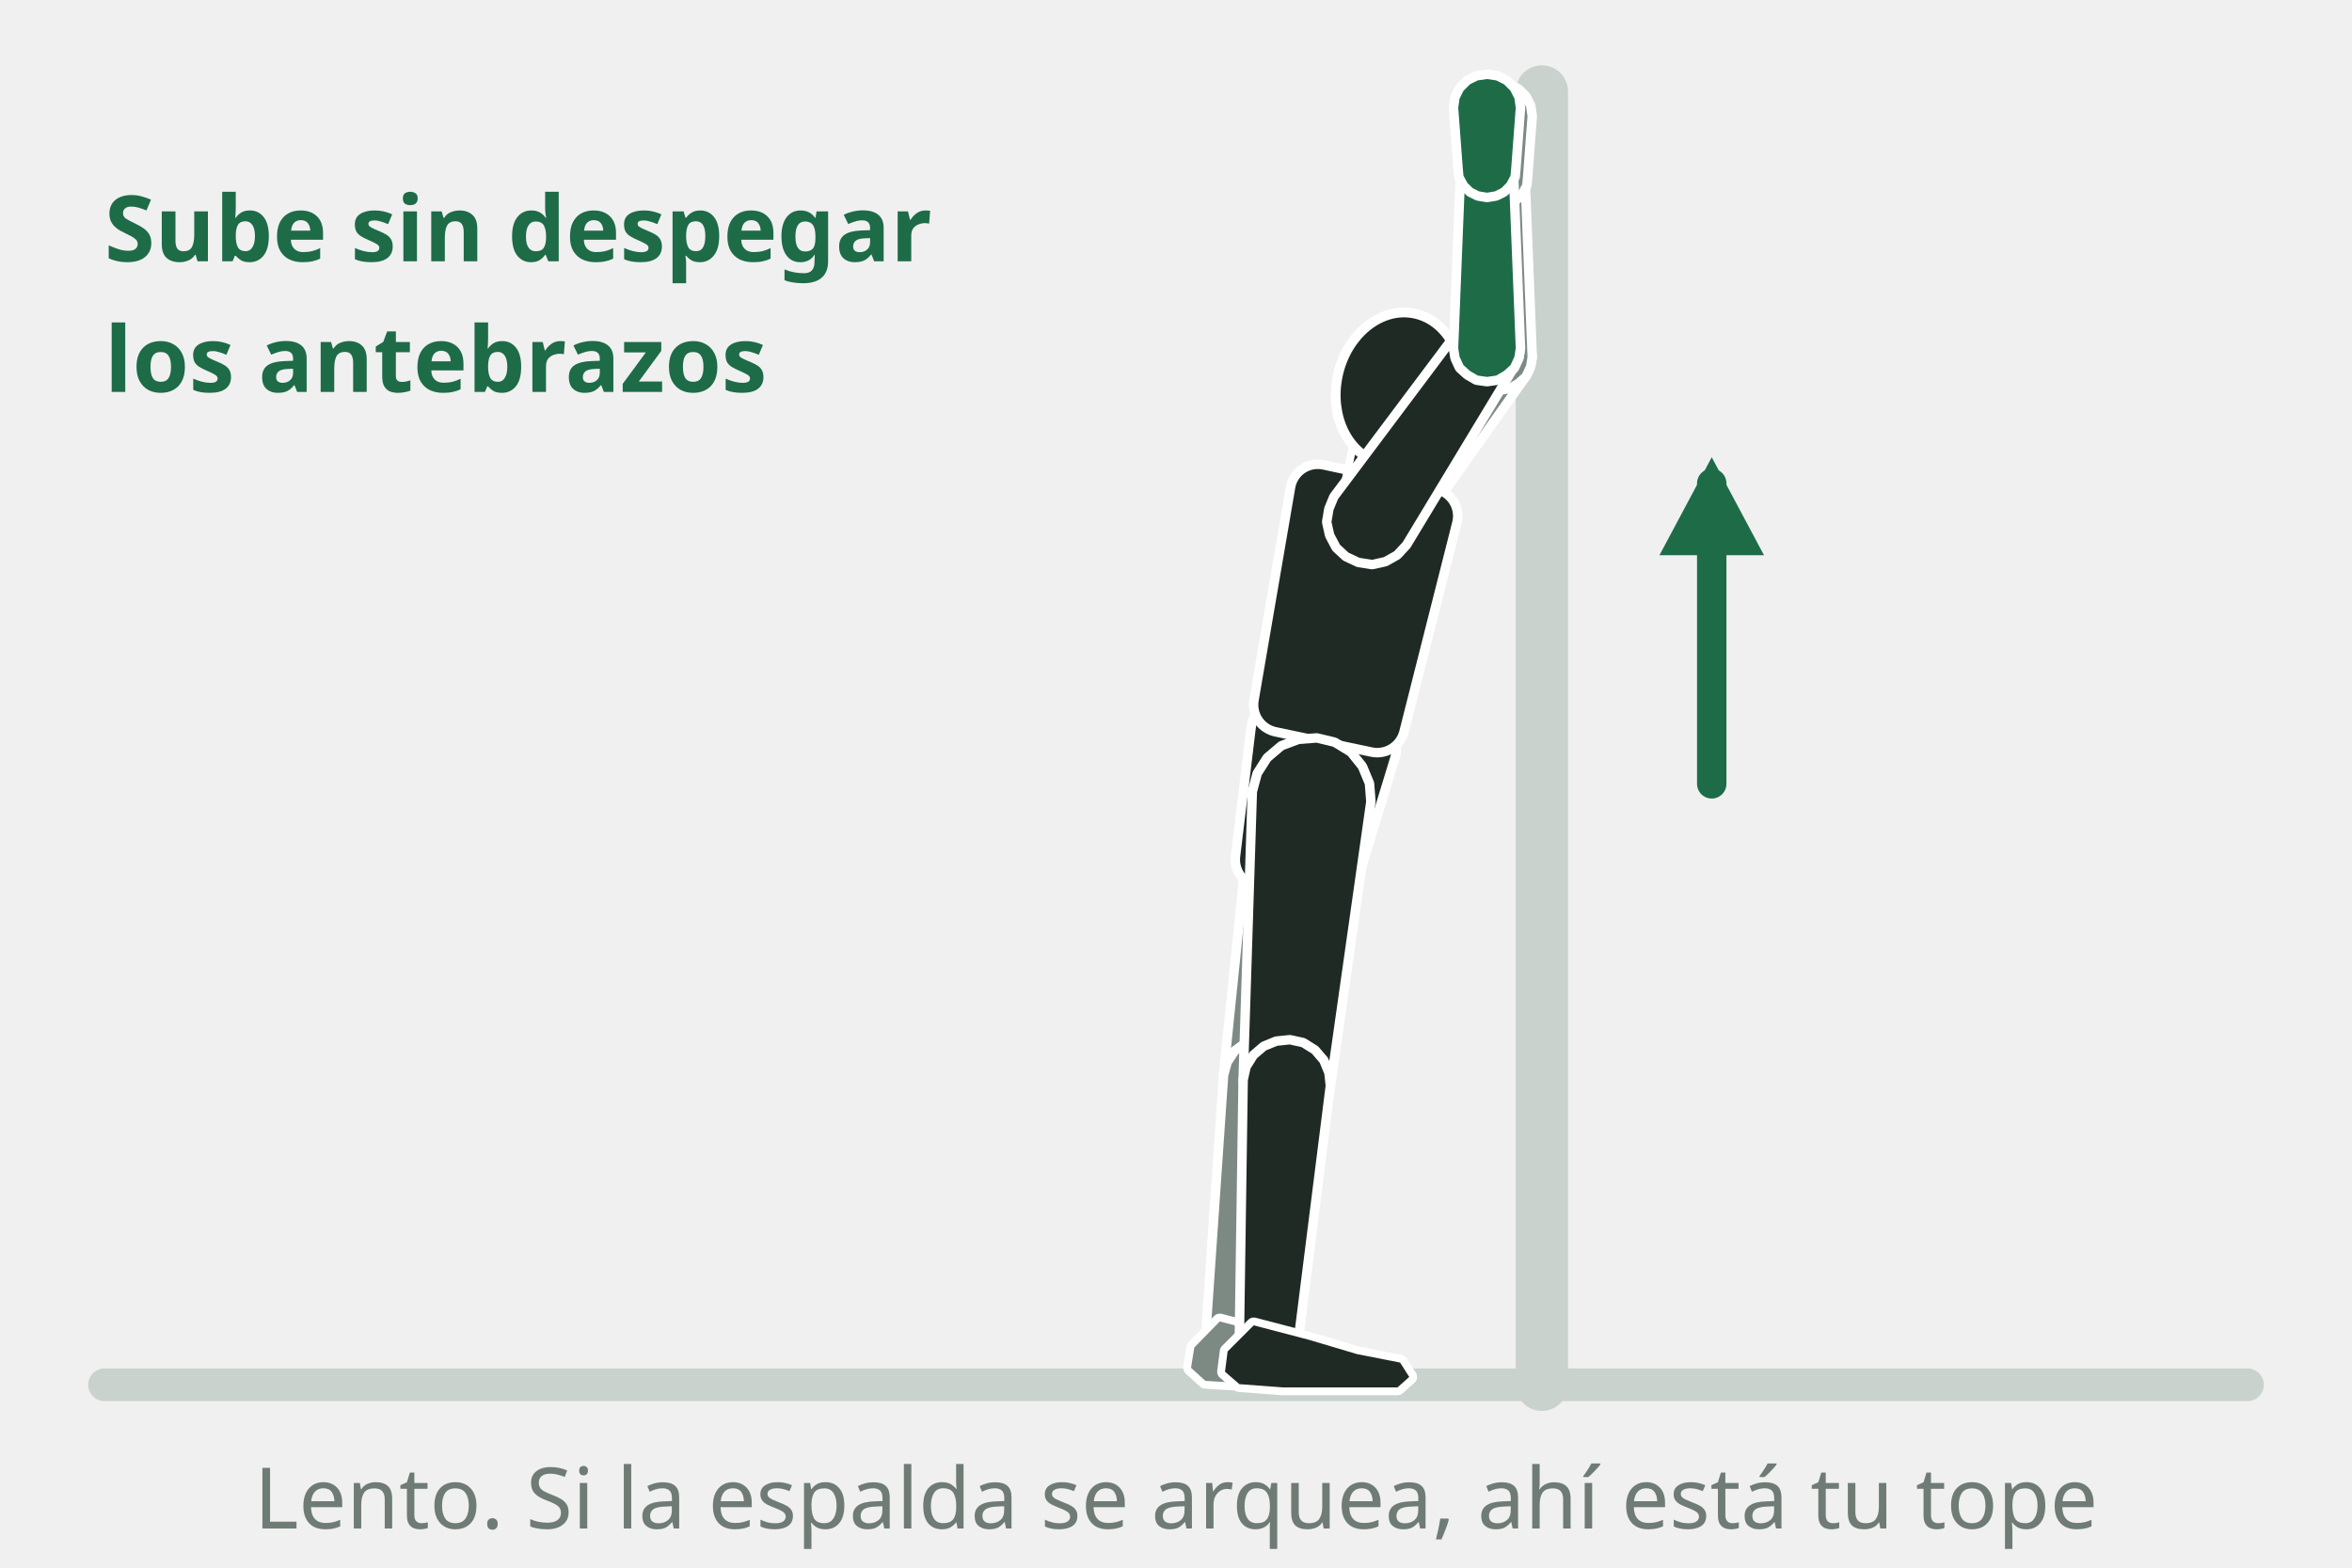
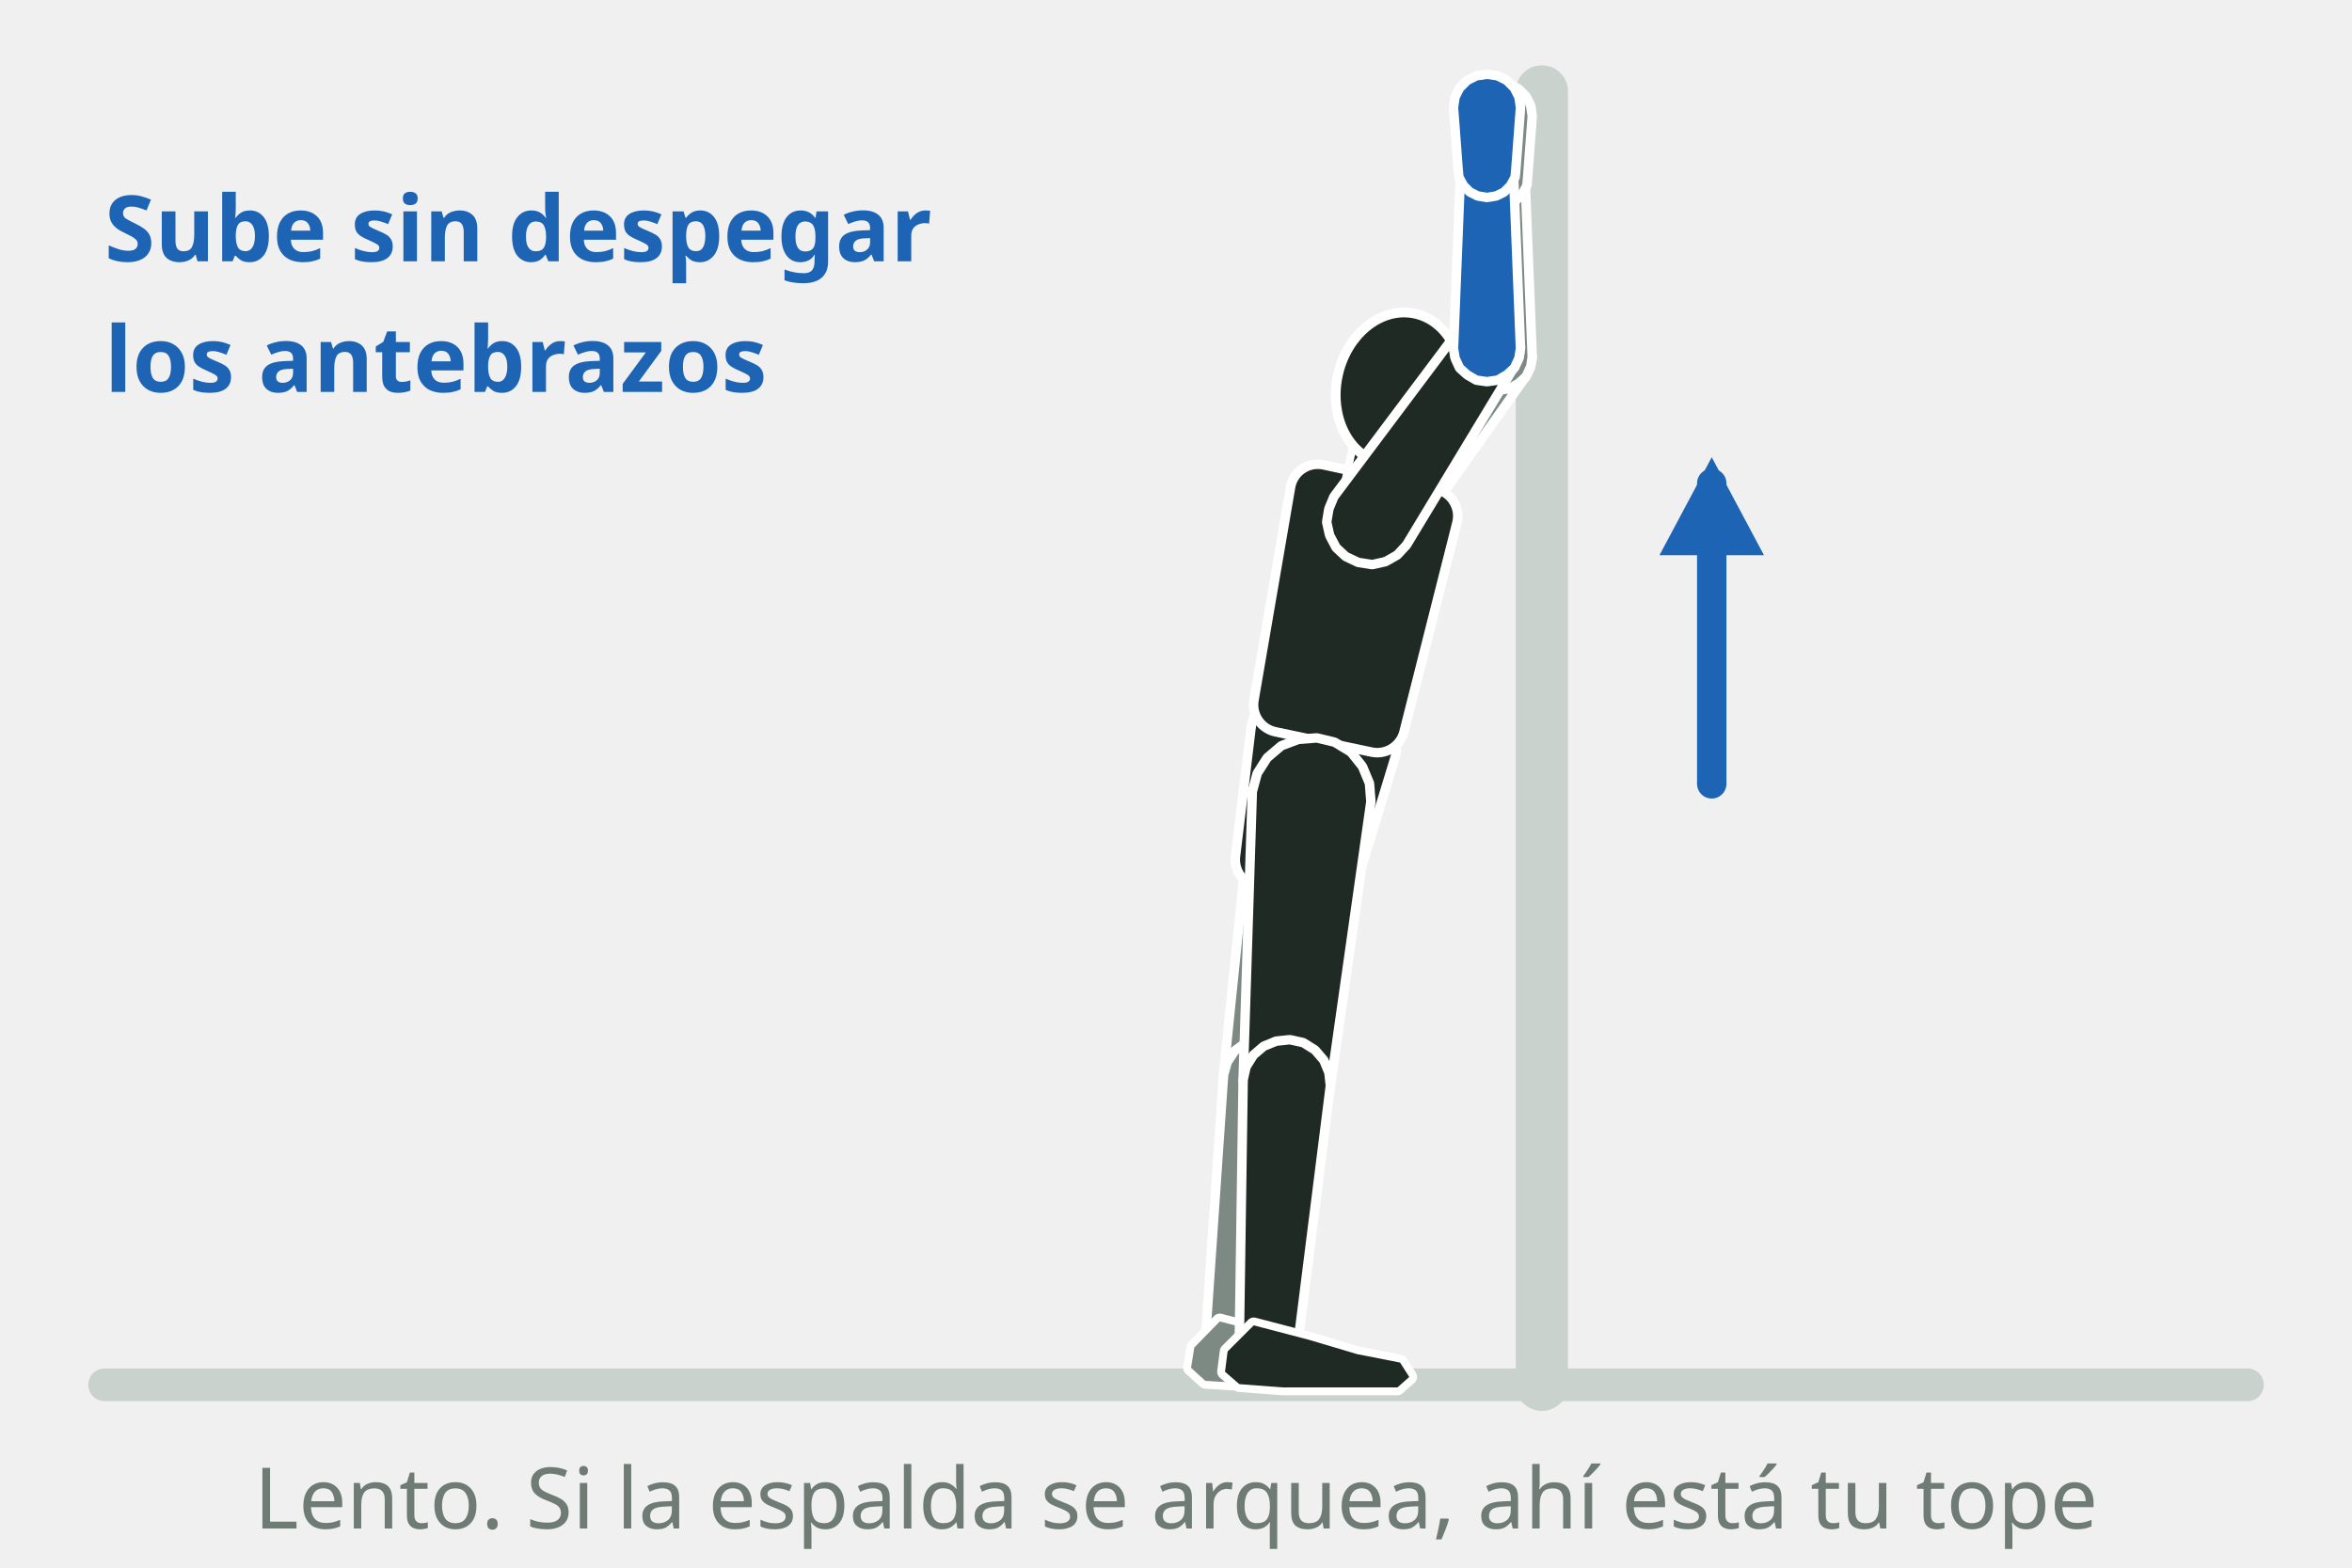
<svg xmlns="http://www.w3.org/2000/svg" viewBox="0 0 360 240" width="360" height="240" role="img" aria-label="Los antebrazos suben por la pared sin despegarse">
  <style>
-     .izq { font: 700 14px system-ui, sans-serif; fill: #1E6B48; text-anchor: start }
-     .der { font: 700 14px system-ui, sans-serif; fill: #1E6B48; text-anchor: end }
-     .cen { font: 700 14px system-ui, sans-serif; fill: #1E6B48; text-anchor: middle }
+     .izq { font: 700 14px system-ui, sans-serif; fill: #1D64B5; text-anchor: start }
+     .der { font: 700 14px system-ui, sans-serif; fill: #1D64B5; text-anchor: end }
+     .cen { font: 700 14px system-ui, sans-serif; fill: #1D64B5; text-anchor: middle }
    .mal { font: 700 14px system-ui, sans-serif; fill: #c4634f; text-anchor: middle }
    .pie { font: 400 13px system-ui, sans-serif; fill: #6f7c75; text-anchor: middle }
  </style>
  <line x1="16" y1="212" x2="344" y2="212" stroke="#c9d2cc" stroke-width="5" stroke-linecap="round" />
  <line x1="236" y1="14" x2="236" y2="212" stroke="#c9d2cc" stroke-width="8" stroke-linecap="round" />
  <path d="M188.0 164.5 L188.0 166.4 L188.6 168.2 L189.7 169.7 L191.2 170.8 L193.0 171.3 L194.8 171.3 L196.6 170.8 L198.1 169.7 L199.2 168.2 L199.8 166.4 L209.0 123.3 L209.0 120.7 L208.2 118.2 L206.7 116.1 L204.6 114.6 L202.1 113.7 L199.5 113.7 L197.0 114.6 L194.9 116.1 L193.3 118.2 L192.5 120.7 Z" fill="#ffffff" stroke="#ffffff" stroke-width="2.9" stroke-linejoin="round" />
  <path d="M188.0 164.5 L188.0 166.4 L188.6 168.2 L189.7 169.7 L191.2 170.8 L193.0 171.3 L194.8 171.3 L196.6 170.8 L198.1 169.7 L199.2 168.2 L199.8 166.4 L209.0 123.3 L209.0 120.7 L208.2 118.2 L206.7 116.1 L204.6 114.6 L202.1 113.7 L199.5 113.7 L197.0 114.6 L194.9 116.1 L193.3 118.2 L192.5 120.7 Z" fill="#7c8a83" />
  <path d="M185.2 205.4 L185.3 206.6 L185.7 207.7 L186.4 208.6 L187.3 209.2 L188.5 209.6 L189.6 209.5 L190.7 209.1 L191.7 208.4 L192.3 207.4 L192.6 206.3 L199.8 166.2 L199.7 164.3 L199.1 162.6 L197.9 161.1 L196.4 160.1 L194.6 159.6 L192.8 159.6 L191.0 160.3 L189.5 161.4 L188.5 162.9 L188.0 164.7 Z" fill="#ffffff" stroke="#ffffff" stroke-width="2.9" stroke-linejoin="round" />
  <path d="M185.2 205.4 L185.3 206.6 L185.7 207.7 L186.4 208.6 L187.3 209.2 L188.5 209.6 L189.6 209.5 L190.7 209.1 L191.7 208.4 L192.3 207.4 L192.6 206.3 L199.8 166.2 L199.7 164.3 L199.1 162.6 L197.9 161.1 L196.4 160.1 L194.6 159.6 L192.8 159.6 L191.0 160.3 L189.5 161.4 L188.5 162.9 L188.0 164.7 Z" fill="#7c8a83" />
  <path d="M186.7 202.3 L195.1 204.5 L202.6 206.7 L209.2 208.1 L210.5 210.3 L208.7 211.8 L191.1 211.8 L184.5 211.4 L182.3 209.4 L182.8 206.3 Z" fill="#ffffff" stroke="#ffffff" stroke-width="2.4" stroke-linejoin="round" />
  <path d="M186.7 202.3 L195.1 204.5 L202.6 206.7 L209.2 208.1 L210.5 210.3 L208.7 211.8 L191.1 211.8 L184.5 211.4 L182.3 209.4 L182.8 206.3 Z" fill="#7c8a83" />
  <path d="M232.9 57.3 L233.5 56.1 L233.8 54.7 L233.6 53.4 L233.0 52.1 L232.1 51.1 L230.9 50.4 L229.6 50.2 L228.2 50.3 L226.9 50.9 L225.9 51.9 L205.1 76.1 L204.2 77.7 L203.8 79.5 L204.1 81.4 L204.8 83.0 L206.1 84.4 L207.7 85.3 L209.6 85.7 L211.4 85.4 L213.1 84.6 L214.4 83.4 Z" fill="#ffffff" stroke="#ffffff" stroke-width="2.9" stroke-linejoin="round" />
  <path d="M232.9 57.3 L233.5 56.1 L233.8 54.7 L233.6 53.4 L233.0 52.1 L232.1 51.1 L230.9 50.4 L229.6 50.2 L228.2 50.3 L226.9 50.9 L225.9 51.9 L205.1 76.1 L204.2 77.7 L203.8 79.5 L204.1 81.4 L204.8 83.0 L206.1 84.4 L207.7 85.3 L209.6 85.7 L211.4 85.4 L213.1 84.6 L214.4 83.4 Z" fill="#7c8a83" />
  <path d="M232.7 27.1 L232.5 26.1 L232.1 25.1 L231.3 24.4 L230.4 23.9 L229.4 23.8 L228.4 23.9 L227.5 24.4 L226.7 25.1 L226.3 26.1 L226.1 27.1 L225.0 54.6 L225.2 55.9 L225.8 57.2 L226.8 58.1 L228.0 58.8 L229.4 59.0 L230.8 58.8 L232.0 58.1 L233.0 57.2 L233.6 55.9 L233.8 54.6 Z" fill="#ffffff" stroke="#ffffff" stroke-width="2.9" stroke-linejoin="round" />
  <path d="M232.7 27.1 L232.5 26.1 L232.1 25.1 L231.3 24.4 L230.4 23.9 L229.4 23.8 L228.4 23.9 L227.5 24.4 L226.7 25.1 L226.3 26.1 L226.1 27.1 L225.0 54.6 L225.2 55.9 L225.8 57.2 L226.8 58.1 L228.0 58.8 L229.4 59.0 L230.8 58.8 L232.0 58.1 L233.0 57.2 L233.6 55.9 L233.8 54.6 Z" fill="#7c8a83" />
  <path d="M233.8 17.8 L233.6 16.4 L233.0 15.2 L232.0 14.2 L230.8 13.6 L229.4 13.4 L228.0 13.6 L226.8 14.2 L225.8 15.2 L225.2 16.4 L225.0 17.8 L225.7 27.1 L225.8 28.2 L226.4 29.3 L227.2 30.1 L228.2 30.6 L229.4 30.8 L230.6 30.6 L231.6 30.1 L232.4 29.3 L233.0 28.2 L233.1 27.1 Z" fill="#ffffff" stroke="#ffffff" stroke-width="2.9" stroke-linejoin="round" />
  <path d="M233.8 17.8 L233.6 16.4 L233.0 15.2 L232.0 14.2 L230.8 13.6 L229.4 13.4 L228.0 13.6 L226.8 14.2 L225.8 15.2 L225.2 16.4 L225.0 17.8 L225.7 27.1 L225.8 28.2 L226.4 29.3 L227.2 30.1 L228.2 30.6 L229.4 30.8 L230.6 30.6 L231.6 30.1 L232.4 29.3 L233.0 28.2 L233.1 27.1 Z" fill="#7c8a83" />
  <path d="M195.7 111.8 L193.3 131.6 L203.7 133.7 L209.5 114.7 Z" fill="#ffffff" stroke="#ffffff" stroke-width="9.9" stroke-linejoin="round" />
  <path d="M195.7 111.8 L193.3 131.6 L203.7 133.7 L209.5 114.7 Z" fill="#1f2a24" stroke="#1f2a24" stroke-width="7.0" stroke-linejoin="round" />
  <path d="M201.7 75.3 L196.1 107.9 L210.8 111.0 L218.9 79.0 Z" fill="#ffffff" stroke="#ffffff" stroke-width="9.9" stroke-linejoin="round" />
  <path d="M201.7 75.3 L196.1 107.9 L210.8 111.0 L218.9 79.0 Z" fill="#1f2a24" stroke="#1f2a24" stroke-width="7.0" stroke-linejoin="round" />
  <path d="M217.0 66.9 L217.1 65.5 L216.7 64.2 L216.0 63.0 L214.9 62.1 L213.6 61.6 L212.2 61.6 L210.9 61.9 L209.7 62.7 L208.9 63.7 L208.4 65.0 L205.5 78.4 L205.5 79.7 L205.8 81.1 L206.6 82.2 L207.7 83.1 L208.9 83.6 L210.3 83.7 L211.6 83.3 L212.8 82.6 L213.7 81.5 L214.2 80.2 Z" fill="#ffffff" stroke="#ffffff" stroke-width="2.4" stroke-linejoin="round" />
  <path d="M217.0 66.9 L217.1 65.5 L216.7 64.2 L216.0 63.0 L214.9 62.1 L213.6 61.6 L212.2 61.6 L210.9 61.9 L209.7 62.7 L208.9 63.7 L208.4 65.0 L205.5 78.4 L205.5 79.7 L205.8 81.1 L206.6 82.2 L207.7 83.1 L208.9 83.6 L210.3 83.7 L211.6 83.3 L212.8 82.6 L213.7 81.5 L214.2 80.2 Z" fill="#1f2a24" />
  <ellipse cx="214.1" cy="59.5" rx="10.3" ry="12.5" fill="#ffffff" transform="rotate(12.0 214.1 59.5)" />
  <ellipse cx="214.1" cy="59.5" rx="8.8" ry="11.0" fill="#1f2a24" transform="rotate(12.0 214.1 59.5)" />
  <path d="M191.0 165.3 L191.2 167.2 L191.8 168.9 L193.0 170.3 L194.6 171.3 L196.4 171.7 L198.3 171.6 L200.0 170.9 L201.4 169.7 L202.4 168.2 L202.9 166.4 L209.1 122.7 L208.9 120.1 L207.9 117.7 L206.3 115.7 L204.0 114.3 L201.5 113.7 L198.9 113.9 L196.5 114.8 L194.5 116.5 L193.1 118.7 L192.4 121.3 Z" fill="#ffffff" stroke="#ffffff" stroke-width="2.9" stroke-linejoin="round" />
  <path d="M191.0 165.3 L191.2 167.2 L191.8 168.9 L193.0 170.3 L194.6 171.3 L196.4 171.7 L198.3 171.6 L200.0 170.9 L201.4 169.7 L202.4 168.2 L202.9 166.4 L209.1 122.7 L208.9 120.1 L207.9 117.7 L206.3 115.7 L204.0 114.3 L201.5 113.7 L198.9 113.9 L196.5 114.8 L194.5 116.5 L193.1 118.7 L192.4 121.3 Z" fill="#1f2a24" />
  <path d="M190.4 206.2 L190.5 207.3 L190.9 208.4 L191.7 209.3 L192.7 209.9 L193.8 210.2 L195.0 210.1 L196.1 209.6 L197.0 208.8 L197.6 207.8 L197.8 206.7 L202.9 166.2 L202.7 164.4 L202.0 162.7 L200.8 161.3 L199.2 160.3 L197.4 159.9 L195.5 160.1 L193.8 160.8 L192.4 162.0 L191.4 163.6 L191.0 165.4 Z" fill="#ffffff" stroke="#ffffff" stroke-width="2.9" stroke-linejoin="round" />
  <path d="M190.4 206.2 L190.5 207.3 L190.9 208.4 L191.7 209.3 L192.7 209.9 L193.8 210.2 L195.0 210.1 L196.1 209.6 L197.0 208.8 L197.6 207.8 L197.8 206.7 L202.9 166.2 L202.7 164.4 L202.0 162.7 L200.8 161.3 L199.2 160.3 L197.4 159.9 L195.5 160.1 L193.8 160.8 L192.4 162.0 L191.4 163.6 L191.0 165.4 Z" fill="#1f2a24" />
  <path d="M191.9 202.9 L200.3 205.1 L207.7 207.3 L214.3 208.6 L215.7 210.8 L213.9 212.4 L196.3 212.4 L189.7 211.9 L187.5 210.0 L187.9 206.9 Z" fill="#ffffff" stroke="#ffffff" stroke-width="2.4" stroke-linejoin="round" />
  <path d="M191.9 202.9 L200.3 205.1 L207.7 207.3 L214.3 208.6 L215.7 210.8 L213.9 212.4 L196.3 212.4 L189.7 211.9 L187.5 210.0 L187.9 206.9 Z" fill="#1f2a24" />
  <path d="M231.2 55.7 L231.8 54.5 L232.0 53.1 L231.7 51.8 L231.1 50.6 L230.1 49.6 L228.8 49.0 L227.4 48.9 L226.1 49.1 L224.9 49.8 L224.0 50.8 L204.8 76.4 L204.1 78.1 L203.8 79.9 L204.2 81.7 L205.1 83.4 L206.4 84.6 L208.1 85.4 L210.0 85.7 L211.8 85.3 L213.4 84.4 L214.7 83.0 Z" fill="#ffffff" stroke="#ffffff" stroke-width="2.9" stroke-linejoin="round" />
  <path d="M231.2 55.7 L231.8 54.5 L232.0 53.1 L231.7 51.8 L231.1 50.6 L230.1 49.6 L228.8 49.0 L227.4 48.9 L226.1 49.1 L224.9 49.8 L224.0 50.8 L204.8 76.4 L204.1 78.1 L203.8 79.9 L204.2 81.7 L205.1 83.4 L206.4 84.6 L208.1 85.4 L210.0 85.7 L211.8 85.3 L213.4 84.4 L214.7 83.0 Z" fill="#1f2a24" />
  <path d="M230.9 25.8 L230.7 24.7 L230.3 23.8 L229.5 23.1 L228.6 22.6 L227.6 22.5 L226.6 22.6 L225.7 23.1 L224.9 23.8 L224.5 24.7 L224.3 25.8 L223.2 53.3 L223.4 54.6 L224.0 55.9 L225.0 56.8 L226.2 57.5 L227.6 57.7 L229.0 57.5 L230.2 56.8 L231.2 55.9 L231.8 54.6 L232.0 53.3 Z" fill="#ffffff" stroke="#ffffff" stroke-width="2.9" stroke-linejoin="round" />
-   <path d="M230.9 25.8 L230.7 24.7 L230.3 23.8 L229.5 23.1 L228.6 22.6 L227.6 22.5 L226.6 22.6 L225.7 23.1 L224.9 23.8 L224.5 24.7 L224.3 25.8 L223.2 53.3 L223.4 54.6 L224.0 55.9 L225.0 56.8 L226.2 57.5 L227.6 57.7 L229.0 57.5 L230.2 56.8 L231.2 55.9 L231.8 54.6 L232.0 53.3 Z" fill="#1E6B48" />
+   <path d="M230.9 25.8 L230.7 24.7 L230.3 23.8 L229.5 23.1 L228.6 22.6 L227.6 22.5 L226.6 22.6 L225.7 23.1 L224.9 23.8 L224.5 24.7 L224.3 25.8 L223.2 53.3 L223.4 54.6 L224.0 55.9 L225.0 56.8 L226.2 57.5 L227.6 57.7 L229.0 57.5 L230.2 56.8 L231.2 55.9 L231.8 54.6 L232.0 53.3 Z" fill="#1D64B5" />
  <path d="M232.0 16.5 L231.8 15.1 L231.2 13.9 L230.2 12.9 L229.0 12.3 L227.6 12.1 L226.2 12.3 L225.0 12.9 L224.0 13.9 L223.4 15.1 L223.2 16.5 L223.9 25.8 L224.0 26.9 L224.6 28.0 L225.4 28.8 L226.4 29.3 L227.6 29.5 L228.8 29.3 L229.8 28.8 L230.6 28.0 L231.2 26.9 L231.3 25.8 Z" fill="#ffffff" stroke="#ffffff" stroke-width="2.9" stroke-linejoin="round" />
-   <path d="M232.0 16.5 L231.8 15.1 L231.2 13.9 L230.2 12.9 L229.0 12.3 L227.6 12.1 L226.2 12.3 L225.0 12.9 L224.0 13.9 L223.4 15.1 L223.2 16.5 L223.9 25.8 L224.0 26.9 L224.6 28.0 L225.4 28.8 L226.4 29.3 L227.6 29.5 L228.8 29.3 L229.8 28.8 L230.6 28.0 L231.2 26.9 L231.3 25.8 Z" fill="#1E6B48" />
-   <path d="M262 120 L262 74" stroke="#1E6B48" stroke-width="4.5" fill="none" stroke-linecap="round" />
-   <path d="M262.0 70.0 l-8 15 h16 z" fill="#1E6B48" transform="rotate(0 262.0 70.0)" />
+   <path d="M232.0 16.5 L231.8 15.1 L231.2 13.9 L230.2 12.9 L229.0 12.3 L227.6 12.1 L226.2 12.3 L225.0 12.9 L224.0 13.9 L223.4 15.1 L223.2 16.5 L223.9 25.8 L224.0 26.9 L224.6 28.0 L225.4 28.8 L226.4 29.3 L227.6 29.5 L228.8 29.3 L229.8 28.8 L230.6 28.0 L231.2 26.9 L231.3 25.8 Z" fill="#1D64B5" />
+   <path d="M262 120 L262 74" stroke="#1D64B5" stroke-width="4.5" fill="none" stroke-linecap="round" />
+   <path d="M262.0 70.0 l-8 15 h16 z" fill="#1D64B5" transform="rotate(0 262.0 70.0)" />
  <text class="izq" x="16" y="40">Sube sin despegar</text>
  <text class="izq" x="16" y="60">los antebrazos</text>
  <text class="pie" x="180" y="234">Lento. Si la espalda se arquea, ahí está tu tope</text>
</svg>
